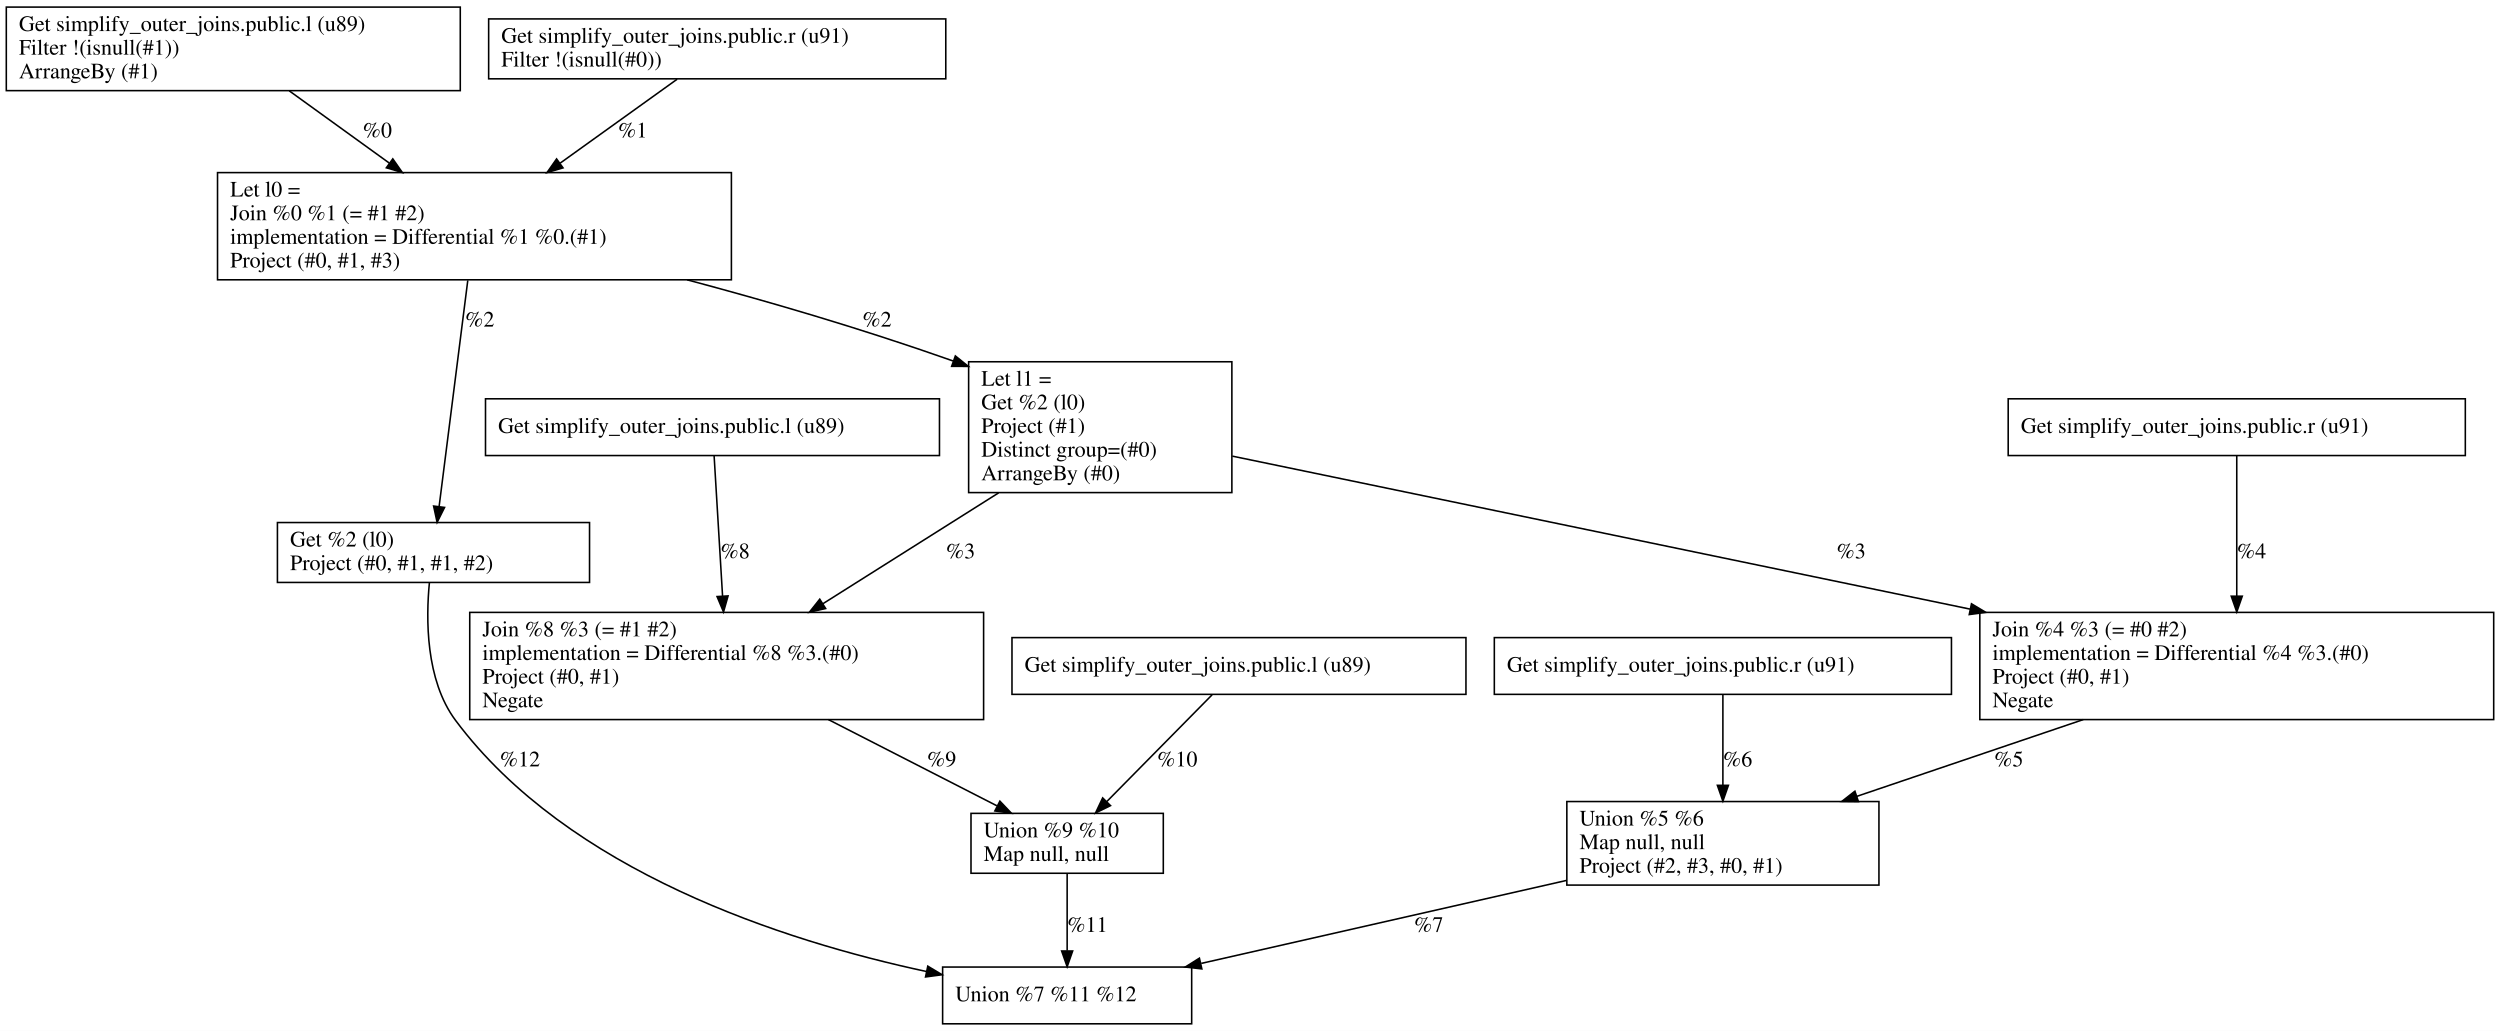
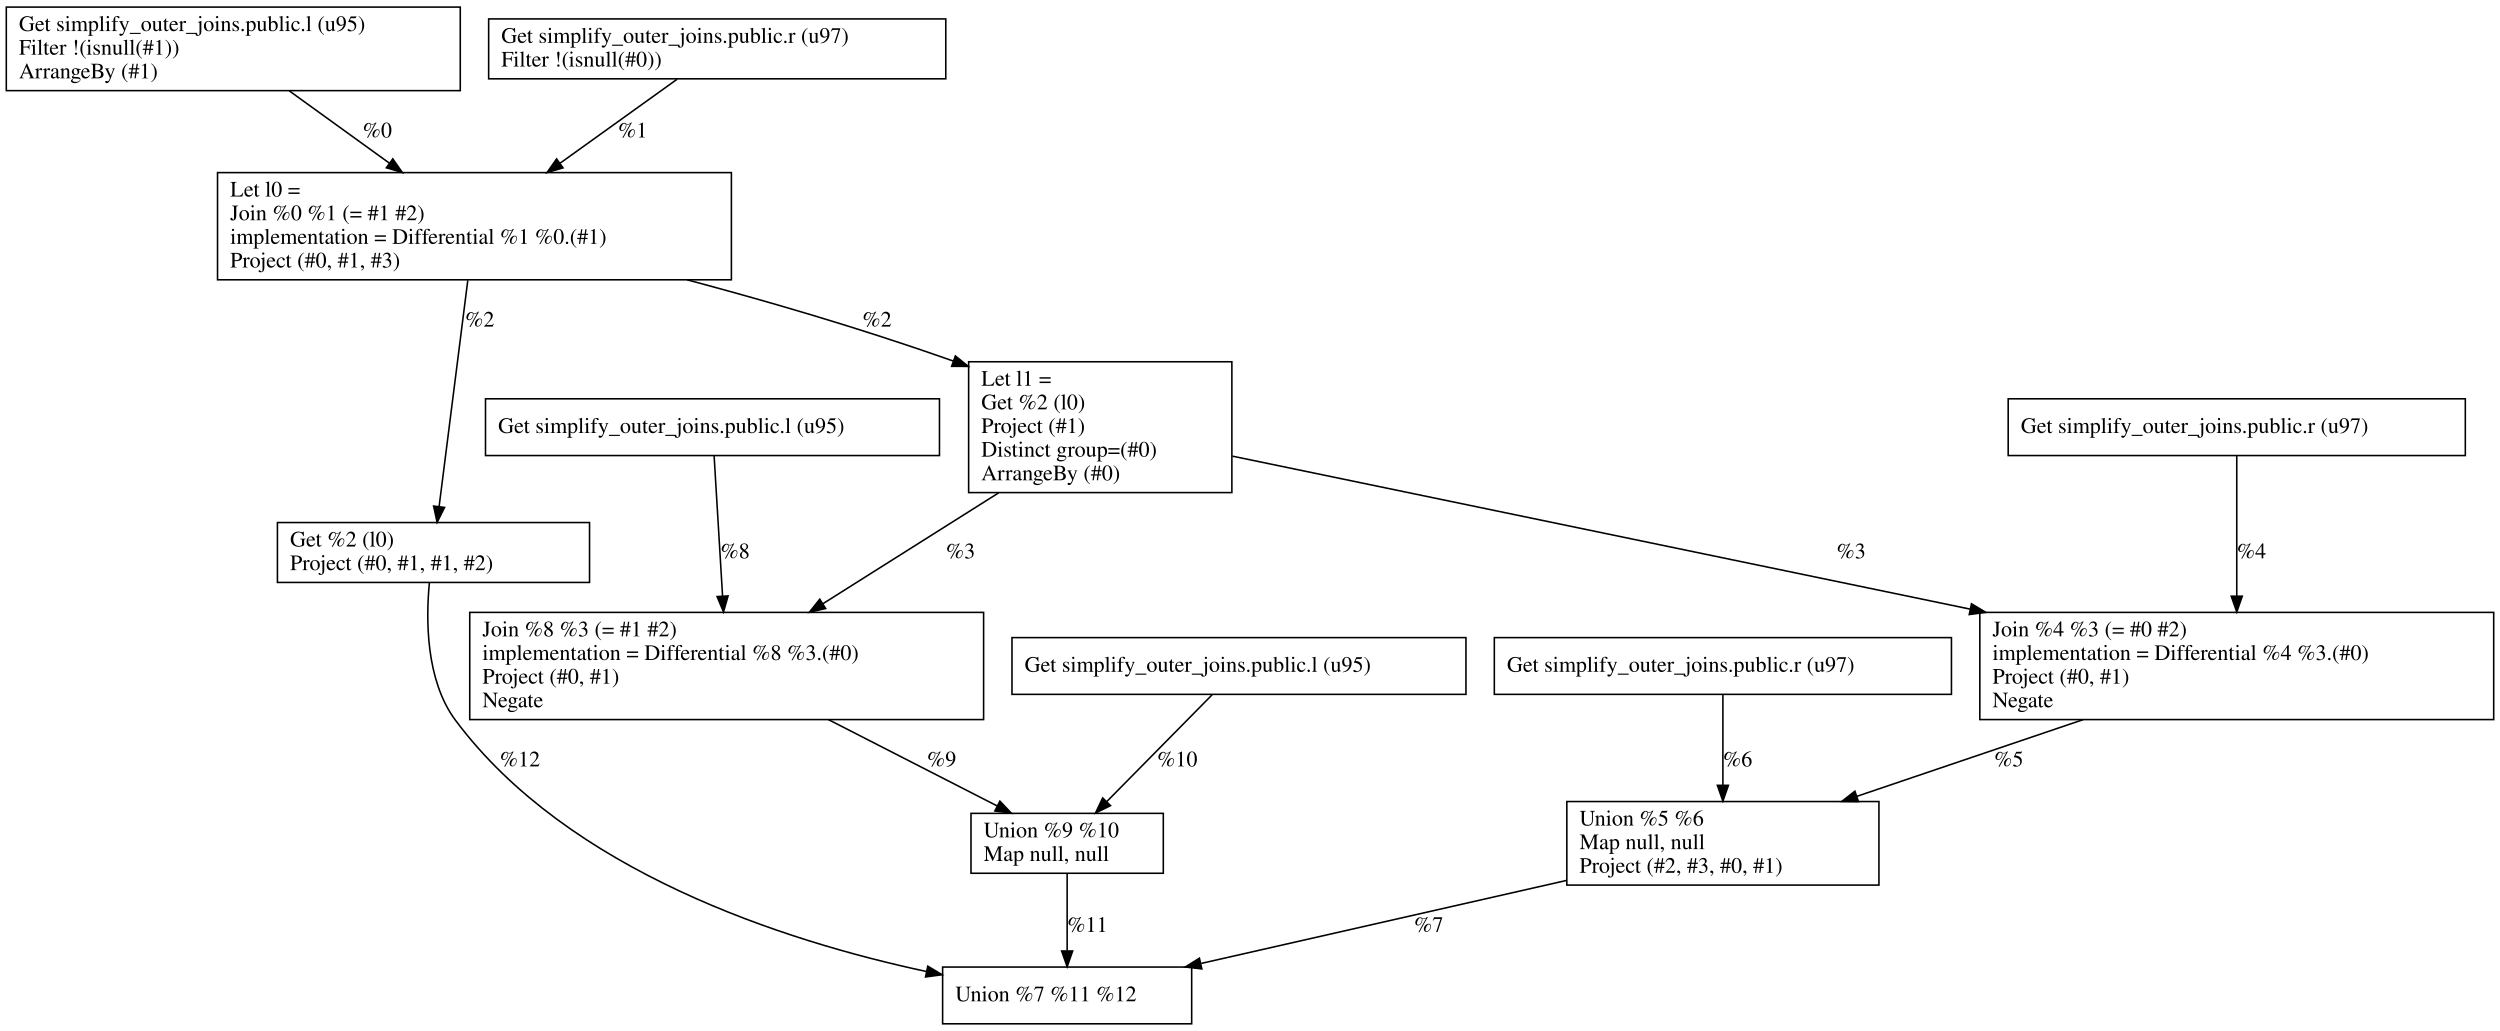
<svg xmlns="http://www.w3.org/2000/svg" width="1586pt" height="654pt" viewBox="0.00 0.00 1586.00 654.00">
  <g id="graph0" class="graph" transform="scale(1 1) rotate(0) translate(4 650)">
    <polygon fill="white" stroke="transparent" points="-4,4 -4,-650 1582,-650 1582,4 -4,4" />
    <g id="node1" class="node">
      <polygon fill="none" stroke="black" points="0,-592.5 0,-645.5 288,-645.5 288,-592.5 0,-592.5" />
-       <text text-anchor="start" x="8" y="-630.3" font-family="Times,serif" font-size="14.00">Get simplify_outer_joins.public.l (u89)</text>
+       <text text-anchor="start" x="8" y="-630.3" font-family="Times,serif" font-size="14.00">Get simplify_outer_joins.public.l (u95)</text>
      <text text-anchor="start" x="8" y="-615.3" font-family="Times,serif" font-size="14.00"> Filter !(isnull(#1))</text>
      <text text-anchor="start" x="8" y="-600.3" font-family="Times,serif" font-size="14.00"> ArrangeBy (#1)</text>
    </g>
    <g id="node3" class="node">
      <polygon fill="none" stroke="black" points="134,-472.5 134,-540.5 460,-540.5 460,-472.5 134,-472.5" />
      <text text-anchor="start" x="142" y="-525.3" font-family="Times,serif" font-size="14.00">Let l0 =</text>
      <text text-anchor="start" x="142" y="-510.3" font-family="Times,serif" font-size="14.00"> Join %0 %1 (= #1 #2)</text>
      <text text-anchor="start" x="142" y="-495.3" font-family="Times,serif" font-size="14.00"> implementation = Differential %1 %0.(#1)</text>
      <text text-anchor="start" x="142" y="-480.3" font-family="Times,serif" font-size="14.00"> Project (#0, #1, #3)</text>
    </g>
-     <g id="edge9" class="edge">
+     <g id="edge11" class="edge">
      <path fill="none" stroke="black" d="M179.49,-592.37C198.35,-578.75 221.93,-561.72 243.01,-546.5" />
      <polygon fill="black" stroke="black" points="245.19,-549.23 251.25,-540.54 241.09,-543.56 245.19,-549.23" />
      <text text-anchor="start" x="226" y="-562.8" font-family="Times,serif" font-size="14.00">%0</text>
    </g>
    <g id="node2" class="node">
      <polygon fill="none" stroke="black" points="306,-600 306,-638 596,-638 596,-600 306,-600" />
-       <text text-anchor="start" x="314" y="-622.8" font-family="Times,serif" font-size="14.00">Get simplify_outer_joins.public.r (u91)</text>
+       <text text-anchor="start" x="314" y="-622.8" font-family="Times,serif" font-size="14.00">Get simplify_outer_joins.public.r (u97)</text>
      <text text-anchor="start" x="314" y="-607.8" font-family="Times,serif" font-size="14.00"> Filter !(isnull(#0))</text>
    </g>
-     <g id="edge4" class="edge">
+     <g id="edge12" class="edge">
      <path fill="none" stroke="black" d="M425.57,-599.75C405.46,-585.32 376.67,-564.66 351.42,-546.55" />
      <polygon fill="black" stroke="black" points="353.18,-543.5 343.02,-540.52 349.1,-549.19 353.18,-543.5" />
      <text text-anchor="start" x="388" y="-562.8" font-family="Times,serif" font-size="14.00">%1</text>
    </g>
    <g id="node4" class="node">
      <polygon fill="none" stroke="black" points="610.5,-337.5 610.5,-420.5 777.5,-420.5 777.5,-337.5 610.5,-337.5" />
      <text text-anchor="start" x="618.5" y="-405.3" font-family="Times,serif" font-size="14.00">Let l1 =</text>
      <text text-anchor="start" x="618.5" y="-390.3" font-family="Times,serif" font-size="14.00"> Get %2 (l0)</text>
      <text text-anchor="start" x="618.5" y="-375.3" font-family="Times,serif" font-size="14.00"> Project (#1)</text>
      <text text-anchor="start" x="618.5" y="-360.3" font-family="Times,serif" font-size="14.00"> Distinct group=(#0)</text>
      <text text-anchor="start" x="618.5" y="-345.3" font-family="Times,serif" font-size="14.00"> ArrangeBy (#0)</text>
    </g>
-     <g id="edge5" class="edge">
+     <g id="edge6" class="edge">
      <path fill="none" stroke="black" d="M431.86,-472.49C482.39,-459.02 540.24,-442.29 600.61,-421.01" />
      <polygon fill="black" stroke="black" points="602.08,-424.2 610.32,-417.55 599.73,-417.61 602.08,-424.2" />
      <text text-anchor="start" x="543" y="-442.8" font-family="Times,serif" font-size="14.00">%2</text>
    </g>
    <g id="node13" class="node">
      <polygon fill="none" stroke="black" points="172,-280.5 172,-318.5 370,-318.5 370,-280.5 172,-280.5" />
      <text text-anchor="start" x="180" y="-303.3" font-family="Times,serif" font-size="14.00">Get %2 (l0)</text>
      <text text-anchor="start" x="180" y="-288.3" font-family="Times,serif" font-size="14.00"> Project (#0, #1, #1, #2)</text>
    </g>
-     <g id="edge6" class="edge">
+     <g id="edge4" class="edge">
      <path fill="none" stroke="black" d="M292.76,-472.11C287.71,-432.25 279.34,-366.29 274.59,-328.82" />
      <polygon fill="black" stroke="black" points="278.03,-328.09 273.3,-318.61 271.08,-328.97 278.03,-328.09" />
      <text text-anchor="start" x="291" y="-442.8" font-family="Times,serif" font-size="14.00">%2</text>
    </g>
    <g id="node6" class="node">
      <polygon fill="none" stroke="black" points="1252,-193.5 1252,-261.5 1578,-261.5 1578,-193.5 1252,-193.5" />
      <text text-anchor="start" x="1260" y="-246.3" font-family="Times,serif" font-size="14.00">Join %4 %3 (= #0 #2)</text>
      <text text-anchor="start" x="1260" y="-231.3" font-family="Times,serif" font-size="14.00"> implementation = Differential %4 %3.(#0)</text>
      <text text-anchor="start" x="1260" y="-216.3" font-family="Times,serif" font-size="14.00"> Project (#0, #1)</text>
      <text text-anchor="start" x="1260" y="-201.3" font-family="Times,serif" font-size="14.00"> Negate</text>
    </g>
-     <g id="edge3" class="edge">
+     <g id="edge14" class="edge">
      <path fill="none" stroke="black" d="M777.77,-360.63C891.85,-336.98 1098.68,-294.09 1245.75,-263.59" />
      <polygon fill="black" stroke="black" points="1246.71,-266.97 1255.79,-261.51 1245.29,-260.12 1246.71,-266.97" />
      <text text-anchor="start" x="1161" y="-295.8" font-family="Times,serif" font-size="14.00">%3</text>
    </g>
    <g id="node10" class="node">
      <polygon fill="none" stroke="black" points="294,-193.5 294,-261.5 620,-261.5 620,-193.5 294,-193.5" />
      <text text-anchor="start" x="302" y="-246.3" font-family="Times,serif" font-size="14.00">Join %8 %3 (= #1 #2)</text>
      <text text-anchor="start" x="302" y="-231.3" font-family="Times,serif" font-size="14.00"> implementation = Differential %8 %3.(#0)</text>
      <text text-anchor="start" x="302" y="-216.3" font-family="Times,serif" font-size="14.00"> Project (#0, #1)</text>
      <text text-anchor="start" x="302" y="-201.3" font-family="Times,serif" font-size="14.00"> Negate</text>
    </g>
-     <g id="edge13" class="edge">
+     <g id="edge9" class="edge">
      <path fill="none" stroke="black" d="M629.55,-337.35C594.8,-315.43 552.16,-288.53 517.96,-266.95" />
      <polygon fill="black" stroke="black" points="519.78,-263.97 509.46,-261.59 516.05,-269.89 519.78,-263.97" />
      <text text-anchor="start" x="596" y="-295.8" font-family="Times,serif" font-size="14.00">%3</text>
    </g>
    <g id="node5" class="node">
      <polygon fill="none" stroke="black" points="1270,-361 1270,-397 1560,-397 1560,-361 1270,-361" />
-       <text text-anchor="start" x="1278" y="-375.3" font-family="Times,serif" font-size="14.00">Get simplify_outer_joins.public.r (u91)</text>
+       <text text-anchor="start" x="1278" y="-375.3" font-family="Times,serif" font-size="14.00">Get simplify_outer_joins.public.r (u97)</text>
    </g>
-     <g id="edge2" class="edge">
+     <g id="edge15" class="edge">
      <path fill="none" stroke="black" d="M1415,-360.85C1415,-339.31 1415,-301.57 1415,-271.89" />
      <polygon fill="black" stroke="black" points="1418.5,-271.77 1415,-261.77 1411.5,-271.77 1418.5,-271.77" />
      <text text-anchor="start" x="1415" y="-295.8" font-family="Times,serif" font-size="14.00">%4</text>
    </g>
    <g id="node8" class="node">
      <polygon fill="none" stroke="black" points="990,-88.5 990,-141.5 1188,-141.5 1188,-88.5 990,-88.5" />
      <text text-anchor="start" x="998" y="-126.3" font-family="Times,serif" font-size="14.00">Union %5 %6</text>
      <text text-anchor="start" x="998" y="-111.3" font-family="Times,serif" font-size="14.00"> Map null, null</text>
      <text text-anchor="start" x="998" y="-96.3" font-family="Times,serif" font-size="14.00"> Project (#2, #3, #0, #1)</text>
    </g>
-     <g id="edge11" class="edge">
+     <g id="edge5" class="edge">
      <path fill="none" stroke="black" d="M1317.63,-193.5C1271.92,-178 1217.95,-159.71 1173.92,-144.79" />
      <polygon fill="black" stroke="black" points="1174.99,-141.45 1164.4,-141.56 1172.75,-148.08 1174.99,-141.45" />
      <text text-anchor="start" x="1261" y="-163.8" font-family="Times,serif" font-size="14.00">%5</text>
    </g>
    <g id="node7" class="node">
      <polygon fill="none" stroke="black" points="944,-209.5 944,-245.5 1234,-245.5 1234,-209.5 944,-209.5" />
-       <text text-anchor="start" x="952" y="-223.8" font-family="Times,serif" font-size="14.00">Get simplify_outer_joins.public.r (u91)</text>
+       <text text-anchor="start" x="952" y="-223.8" font-family="Times,serif" font-size="14.00">Get simplify_outer_joins.public.r (u97)</text>
    </g>
-     <g id="edge15" class="edge">
+     <g id="edge1" class="edge">
      <path fill="none" stroke="black" d="M1089,-209.23C1089,-193.97 1089,-171.22 1089,-152.01" />
      <polygon fill="black" stroke="black" points="1092.5,-151.77 1089,-141.77 1085.5,-151.77 1092.5,-151.77" />
      <text text-anchor="start" x="1089" y="-163.8" font-family="Times,serif" font-size="14.00">%6</text>
    </g>
    <g id="node14" class="node">
      <polygon fill="none" stroke="black" points="594,-0.5 594,-36.5 752,-36.5 752,-0.5 594,-0.5" />
      <text text-anchor="start" x="602" y="-14.8" font-family="Times,serif" font-size="14.00">Union %7 %11 %12</text>
    </g>
-     <g id="edge8" class="edge">
+     <g id="edge13" class="edge">
      <path fill="none" stroke="black" d="M989.89,-91.48C919.25,-75.44 825.29,-54.09 758.06,-38.82" />
      <polygon fill="black" stroke="black" points="758.45,-35.32 747.92,-36.52 756.9,-42.15 758.45,-35.32" />
      <text text-anchor="start" x="893" y="-58.8" font-family="Times,serif" font-size="14.00">%7</text>
    </g>
    <g id="node9" class="node">
      <polygon fill="none" stroke="black" points="304,-361 304,-397 592,-397 592,-361 304,-361" />
-       <text text-anchor="start" x="312" y="-375.3" font-family="Times,serif" font-size="14.00">Get simplify_outer_joins.public.l (u89)</text>
+       <text text-anchor="start" x="312" y="-375.3" font-family="Times,serif" font-size="14.00">Get simplify_outer_joins.public.l (u95)</text>
    </g>
-     <g id="edge14" class="edge">
+     <g id="edge8" class="edge">
      <path fill="none" stroke="black" d="M449.03,-360.85C450.33,-339.31 452.6,-301.57 454.39,-271.89" />
      <polygon fill="black" stroke="black" points="457.89,-271.96 455,-261.77 450.9,-271.54 457.89,-271.96" />
      <text text-anchor="start" x="453" y="-295.8" font-family="Times,serif" font-size="14.00">%8</text>
    </g>
    <g id="node12" class="node">
      <polygon fill="none" stroke="black" points="612,-96 612,-134 734,-134 734,-96 612,-96" />
      <text text-anchor="start" x="620" y="-118.8" font-family="Times,serif" font-size="14.00">Union %9 %10</text>
      <text text-anchor="start" x="620" y="-103.8" font-family="Times,serif" font-size="14.00"> Map null, null</text>
    </g>
-     <g id="edge7" class="edge">
+     <g id="edge10" class="edge">
      <path fill="none" stroke="black" d="M521.51,-193.5C555.99,-175.86 597.56,-154.59 628.42,-138.8" />
      <polygon fill="black" stroke="black" points="630.33,-141.76 637.64,-134.09 627.14,-135.53 630.33,-141.76" />
      <text text-anchor="start" x="584" y="-163.8" font-family="Times,serif" font-size="14.00">%9</text>
    </g>
    <g id="node11" class="node">
      <polygon fill="none" stroke="black" points="638,-209.5 638,-245.5 926,-245.5 926,-209.5 638,-209.5" />
-       <text text-anchor="start" x="646" y="-223.8" font-family="Times,serif" font-size="14.00">Get simplify_outer_joins.public.l (u89)</text>
+       <text text-anchor="start" x="646" y="-223.8" font-family="Times,serif" font-size="14.00">Get simplify_outer_joins.public.l (u95)</text>
    </g>
-     <g id="edge1" class="edge">
+     <g id="edge7" class="edge">
      <path fill="none" stroke="black" d="M764.97,-209.23C747.05,-191.07 718.66,-162.29 698.16,-141.51" />
      <polygon fill="black" stroke="black" points="700.51,-138.91 691,-134.25 695.53,-143.82 700.51,-138.91" />
      <text text-anchor="start" x="730" y="-163.8" font-family="Times,serif" font-size="14.00">%10</text>
    </g>
-     <g id="edge12" class="edge">
+     <g id="edge3" class="edge">
      <path fill="none" stroke="black" d="M673,-95.78C673,-81.92 673,-62.62 673,-46.91" />
      <polygon fill="black" stroke="black" points="676.5,-46.71 673,-36.71 669.5,-46.71 676.5,-46.71" />
      <text text-anchor="start" x="673" y="-58.8" font-family="Times,serif" font-size="14.00">%11</text>
    </g>
-     <g id="edge10" class="edge">
+     <g id="edge2" class="edge">
      <path fill="none" stroke="black" d="M268.43,-280.5C266.21,-257.79 265.88,-218.62 285,-193 356.57,-97.1 493.17,-53.07 583.68,-33.69" />
      <polygon fill="black" stroke="black" points="584.59,-37.07 593.66,-31.61 583.16,-30.22 584.59,-37.07" />
      <text text-anchor="start" x="313" y="-163.8" font-family="Times,serif" font-size="14.00">%12</text>
    </g>
  </g>
</svg>
